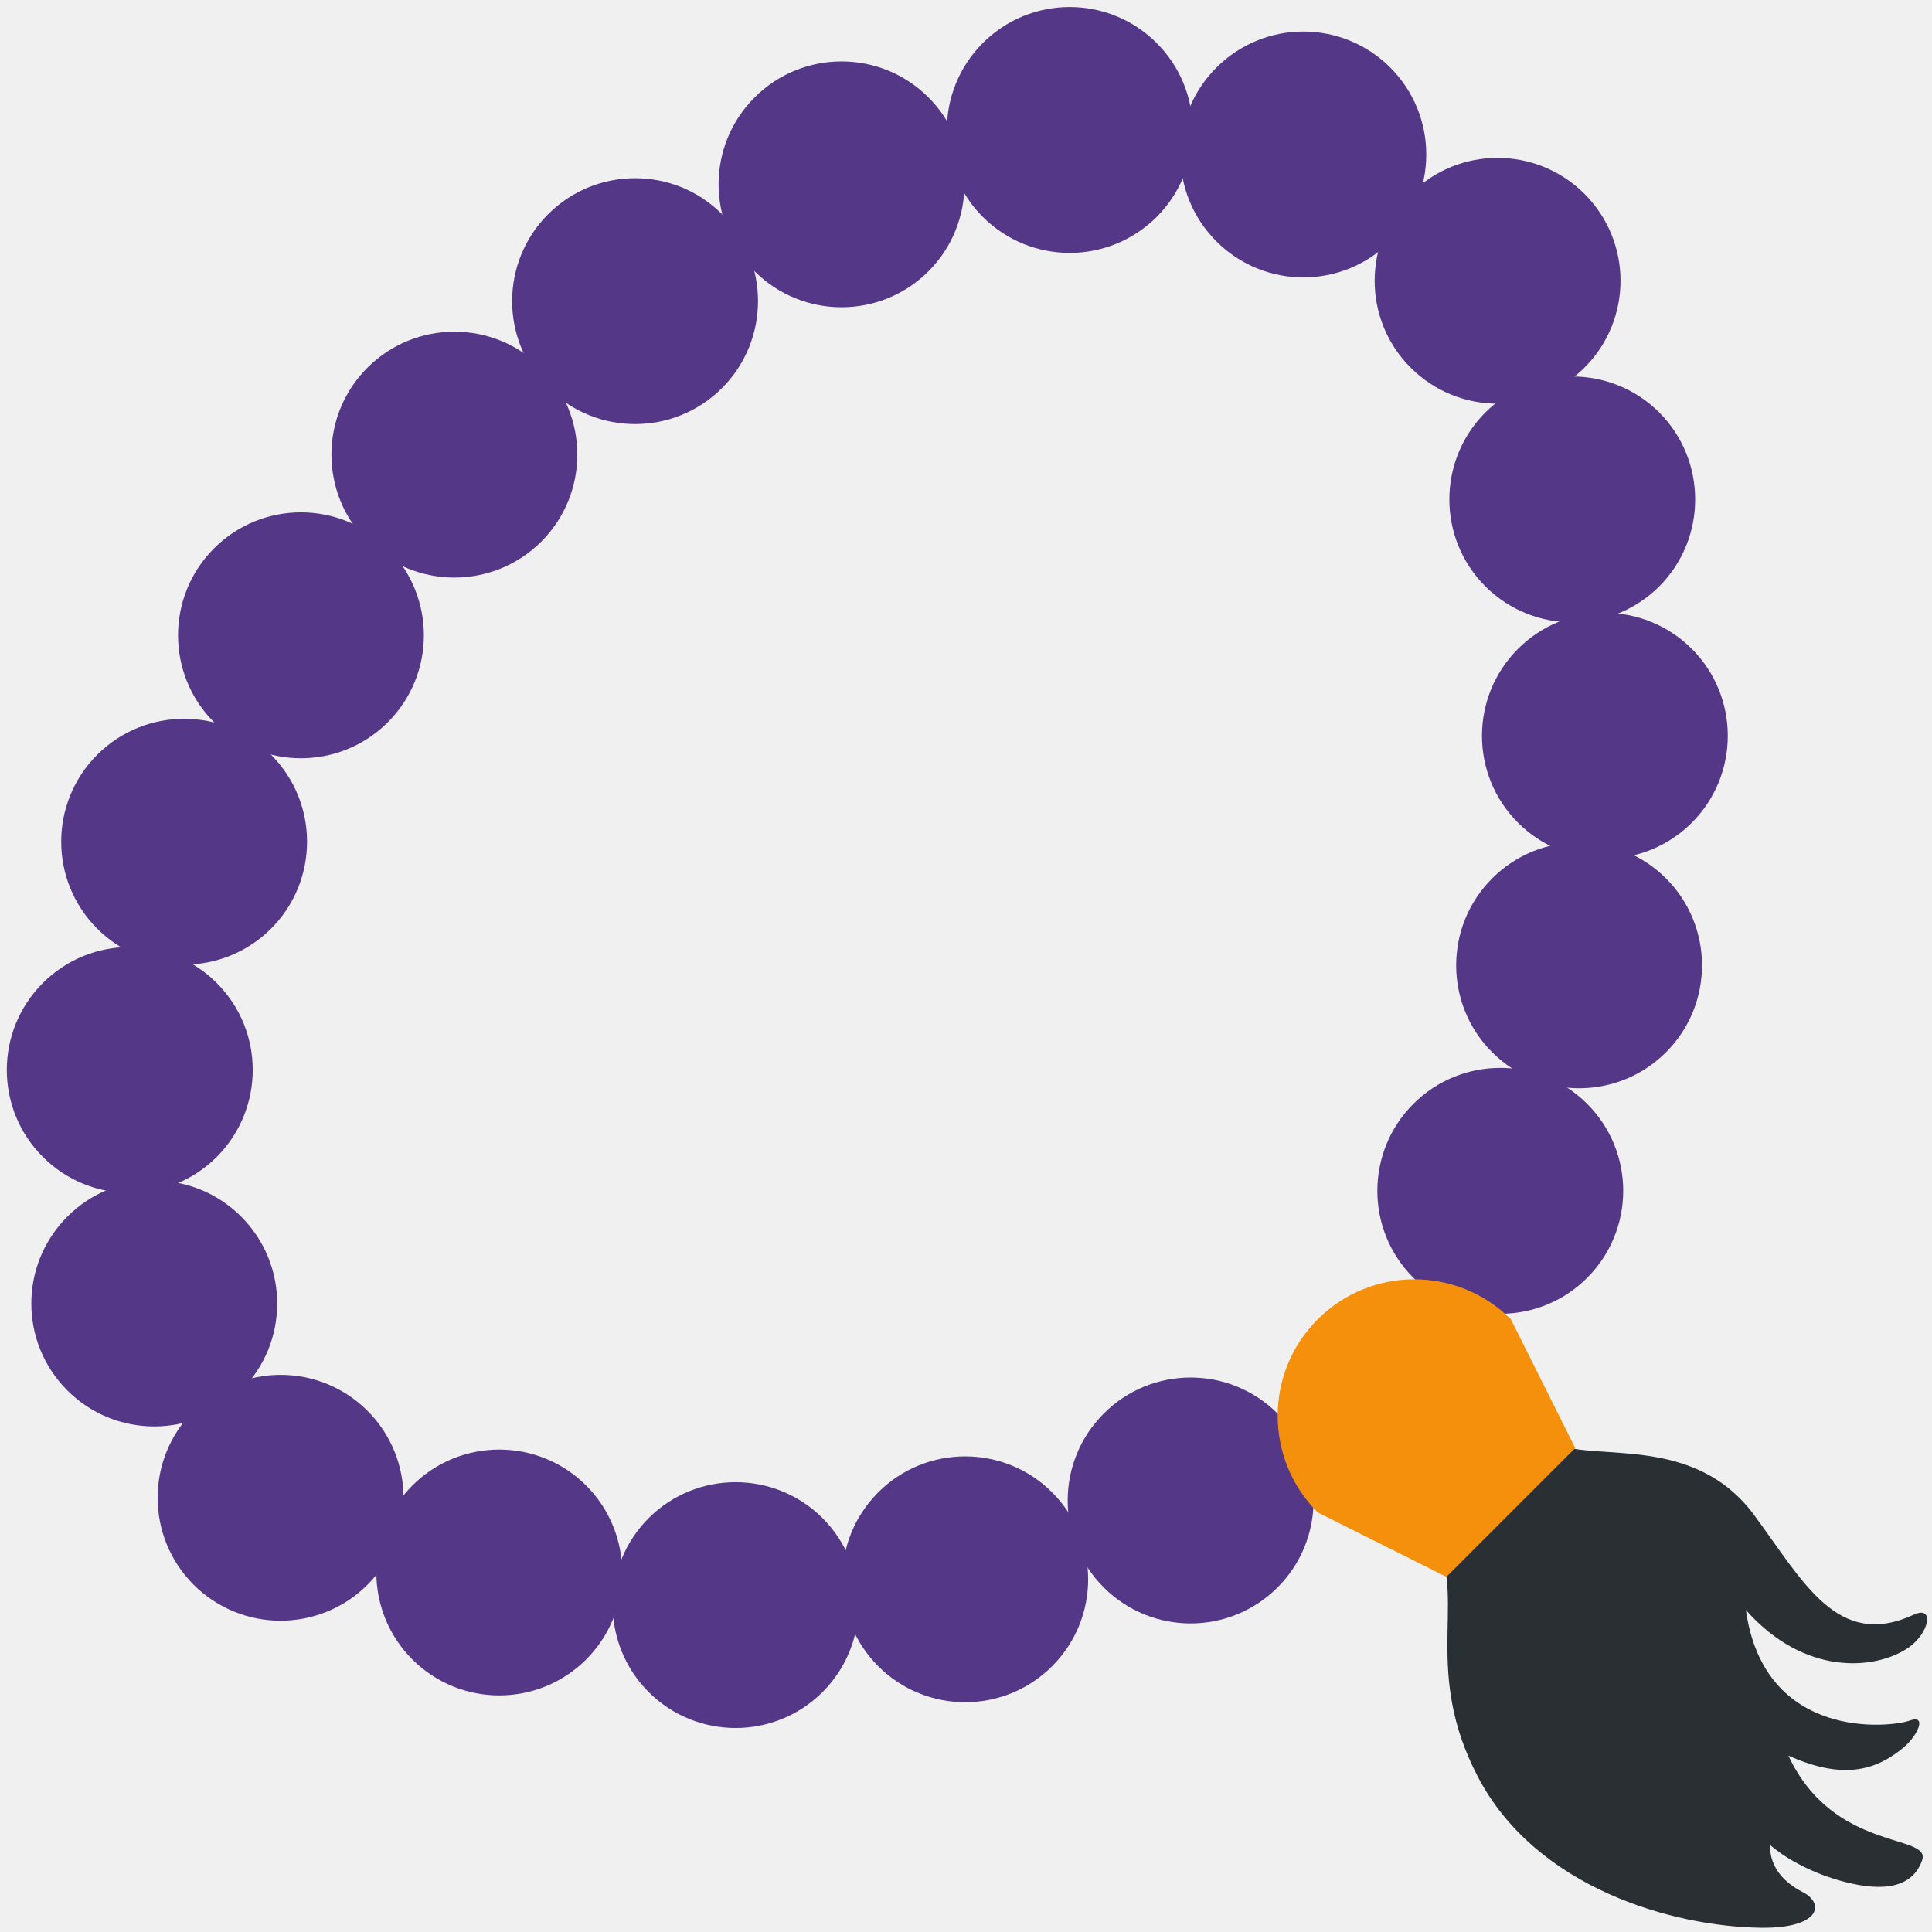
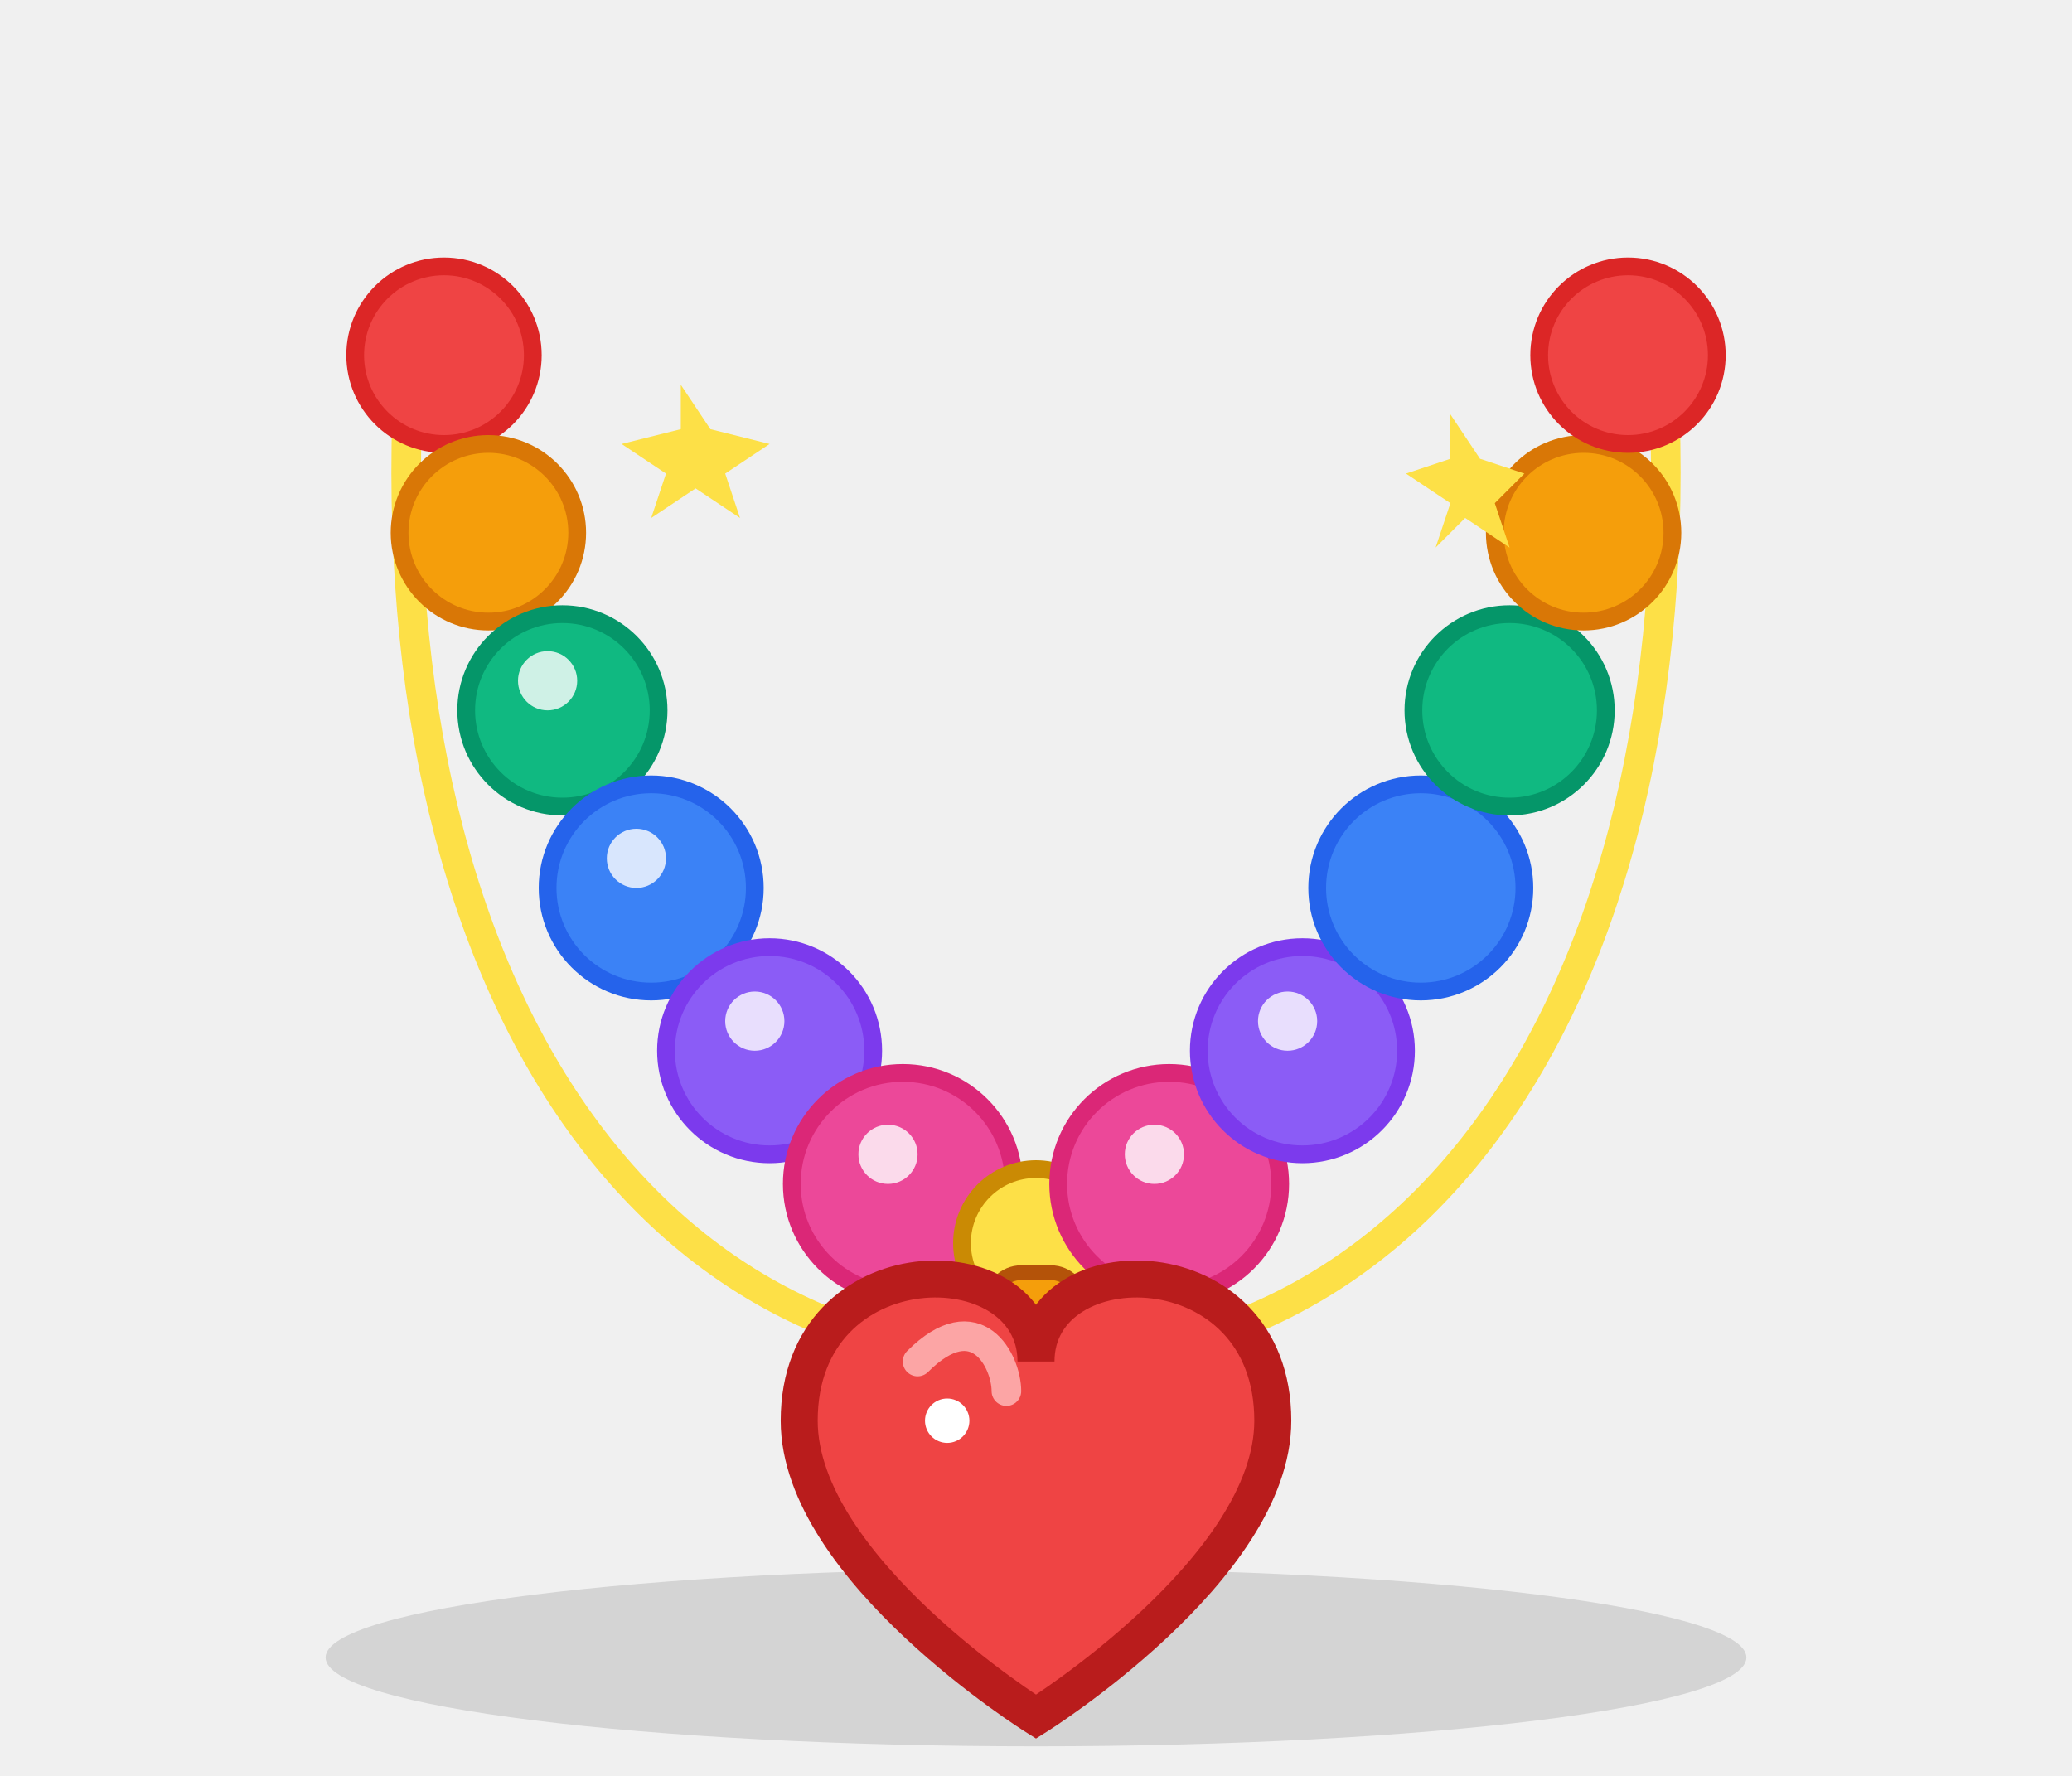
- <svg xmlns="http://www.w3.org/2000/svg" viewBox="0 0 36 36">
-   <path fill="#292F33" d="M26.797 28.781c.484 1.109-.268 2.391.739 4.323 1.088 2.087 3.653 2.801 5.292 2.817 1.078.011 1.189-.447.759-.667-.681-.349-.598-.871-.598-.871s.464.429 1.308.663c.621.173 1.307.216 1.518-.379.182-.51-1.647-.142-2.491-1.954 1.092.494 1.692.224 2.146-.151.257-.213.453-.625.109-.5-.344.125-2.703.391-3.047-2.062 1.088 1.231 2.402 1.122 3.019.708.403-.271.503-.803.11-.621-1.422.656-2.051-.606-2.975-1.856-1.113-1.507-2.936-.996-3.686-1.324-.276-.122-2.203 1.874-2.203 1.874z" />
-   <path fill="#553788" d="M10.087 6.851c.894.895.894 2.345 0 3.24-.895.895-2.345.895-3.24 0s-.895-2.345 0-3.24c.895-.894 2.346-.894 3.24 0z" />
-   <path fill="#553788" d="M7.227 10.218c.895.894.895 2.345 0 3.24s-2.345.895-3.239 0c-.894-.895-.894-2.345 0-3.24s2.345-.895 3.239 0z" />
-   <path fill="#553788" d="M5.051 14.064c.894.895.894 2.345 0 3.24-.895.894-2.345.894-3.24 0-.894-.895-.894-2.345 0-3.24.895-.894 2.345-.894 3.24 0z" />
-   <path fill="#553788" d="M4.039 18.317c.894.895.894 2.344 0 3.24-.895.895-2.346.895-3.241 0-.895-.896-.895-2.345 0-3.24s2.346-.895 3.241 0z" />
-   <path fill="#553788" d="M4.494 22.67c.895.895.895 2.346 0 3.239-.894.894-2.345.894-3.239 0-.895-.894-.895-2.344 0-3.239.894-.895 2.345-.895 3.239 0z" />
-   <path fill="#553788" d="M6.848 26.289c.895.894.895 2.346 0 3.24-.895.894-2.344.894-3.24 0-.894-.895-.894-2.346 0-3.24.895-.894 2.345-.894 3.24 0z" />
-   <path fill="#553788" d="M10.923 27.681c.894.896.894 2.346 0 3.24-.895.894-2.345.894-3.24 0-.894-.895-.894-2.345 0-3.24.895-.894 2.345-.894 3.24 0z" />
-   <path fill="#553788" d="M15.327 28.288c.895.896.895 2.346 0 3.241-.895.893-2.345.893-3.24 0-.894-.896-.894-2.346 0-3.241.894-.893 2.345-.893 3.24 0z" />
-   <path fill="#553788" d="M19.604 27.807c.896.896.896 2.346 0 3.241-.894.894-2.345.894-3.239 0-.895-.896-.895-2.346 0-3.241.893-.893 2.344-.893 3.239 0z" />
-   <path fill="#553788" d="M23.806 26.34c.894.895.894 2.346 0 3.239-.895.895-2.346.895-3.24 0-.895-.894-.895-2.345 0-3.239.894-.896 2.345-.896 3.24 0zM10.214 7.231c.895.895 2.345.895 3.24 0 .894-.895.894-2.346 0-3.24-.894-.894-2.345-.894-3.24 0-.895.895-.895 2.346 0 3.24z" />
-   <path fill="#553788" d="M14.061 5.055c.896.894 2.346.894 3.24 0 .894-.895.894-2.345 0-3.24-.895-.894-2.345-.894-3.24 0-.895.895-.895 2.345 0 3.24z" />
-   <path fill="#553788" d="M18.313 4.042c.895.894 2.345.894 3.24 0 .895-.895.895-2.345 0-3.24s-2.345-.895-3.24 0c-.894.895-.894 2.345 0 3.24z" />
-   <path fill="#553788" d="M22.666 4.498c.896.895 2.346.895 3.24 0 .894-.894.894-2.345 0-3.239-.895-.895-2.345-.895-3.24 0-.895.894-.895 2.345 0 3.239z" />
-   <path fill="#553788" d="M26.286 6.851c.894.895 2.344.895 3.238 0 .896-.895.896-2.344 0-3.239-.895-.894-2.345-.894-3.238 0-.895.895-.895 2.345 0 3.239z" />
-   <path fill="#553788" d="M27.677 10.926c.896.894 2.346.894 3.241 0 .892-.895.892-2.344 0-3.24-.896-.894-2.346-.894-3.241 0-.894.896-.894 2.346 0 3.24z" />
-   <path fill="#553788" d="M28.285 15.33c.895.894 2.345.894 3.24 0 .893-.895.893-2.345 0-3.239-.896-.895-2.346-.895-3.24 0-.894.894-.894 2.345 0 3.239z" />
-   <path fill="#553788" d="M27.804 19.607c.895.895 2.345.895 3.24 0 .894-.894.894-2.345 0-3.239-.896-.895-2.346-.895-3.24 0-.894.894-.894 2.345 0 3.239z" />
-   <path fill="#553788" d="M26.336 23.81c.896.894 2.346.894 3.239 0 .895-.895.895-2.347 0-3.241-.894-.894-2.344-.894-3.239 0-.895.895-.895 2.346 0 3.241z" />
-   <path fill="#F4900C" d="M28.153 24.583c-.993-.993-2.605-.993-3.599 0-.995.993-.995 2.605 0 3.599l2.398 1.2 2.4-2.4-1.199-2.399z" />
+ <svg xmlns="http://www.w3.org/2000/svg" viewBox="0 0 140 120" width="100%" height="100%">
+   <ellipse cx="70" cy="112" rx="48" ry="6" fill="rgba(0,0,0,0.12)" />
+   <path d="M 28 20 C 24 64 42 92 70 92 C 98 92 116 64 112 20" stroke="#FDE047" stroke-width="2" fill="none" />
+   <circle cx="30" cy="24" r="6" fill="#EF4444" stroke="#DC2626" stroke-width="1.2" />
+   <circle cx="33" cy="36" r="6" fill="#F59E0B" stroke="#D97706" stroke-width="1.2" />
+   <circle cx="38" cy="48" r="6.5" fill="#10B981" stroke="#059669" stroke-width="1.2" />
+   <circle cx="44" cy="60" r="7" fill="#3B82F6" stroke="#2563EB" stroke-width="1.2" />
+   <circle cx="52" cy="71" r="7" fill="#8B5CF6" stroke="#7C3AED" stroke-width="1.2" />
+   <circle cx="61" cy="80" r="7.5" fill="#EC4899" stroke="#DB2777" stroke-width="1.2" />
+   <circle cx="70" cy="84" r="5" fill="#FDE047" stroke="#CA8A04" stroke-width="1.2" />
+   <circle cx="79" cy="80" r="7.5" fill="#EC4899" stroke="#DB2777" stroke-width="1.2" />
+   <circle cx="88" cy="71" r="7" fill="#8B5CF6" stroke="#7C3AED" stroke-width="1.2" />
+   <circle cx="96" cy="60" r="7" fill="#3B82F6" stroke="#2563EB" stroke-width="1.2" />
+   <circle cx="102" cy="48" r="6.5" fill="#10B981" stroke="#059669" stroke-width="1.2" />
+   <circle cx="107" cy="36" r="6" fill="#F59E0B" stroke="#D97706" stroke-width="1.2" />
+   <circle cx="110" cy="24" r="6" fill="#EF4444" stroke="#DC2626" stroke-width="1.2" />
+   <circle cx="37" cy="46" r="2" fill="#FFFFFF" opacity="0.8" />
+   <circle cx="43" cy="58" r="2" fill="#FFFFFF" opacity="0.8" />
+   <circle cx="51" cy="69" r="2" fill="#FFFFFF" opacity="0.8" />
+   <circle cx="60" cy="78" r="2" fill="#FFFFFF" opacity="0.8" />
+   <circle cx="78" cy="78" r="2" fill="#FFFFFF" opacity="0.8" />
+   <circle cx="87" cy="69" r="2" fill="#FFFFFF" opacity="0.8" />
+   <rect x="67" y="86" width="6" height="8" rx="2" fill="#F59E0B" stroke="#B45309" stroke-width="1" />
+   <g transform="translate(70, 100)">
+     <path d="M 0 -8 C 0 -16 -16 -16 -16 -4 C -16 6 0 16 0 16 C 0 16 16 6 16 -4 C 16 -16 0 -16 0 -8 Z" fill="#EF4444" stroke="#B91C1C" stroke-width="2.5" />
+     <path d="M -8 -8 C -4 -12 -2 -8 -2 -6" stroke="#FCA5A5" stroke-width="2" stroke-linecap="round" fill="none" />
+     <circle cx="-6" cy="-4" r="1.5" fill="#FFFFFF" />
+   </g>
+   <polygon points="46,26 48,29 52,30 49,32 50,35 47,33 44,35 45,32 42,30 46,29" fill="#FDE047" />
+   <polygon points="98,28 100,31 103,32 101,34 102,37 99,35 97,37 98,34 95,32 98,31" fill="#FDE047" />
</svg>
